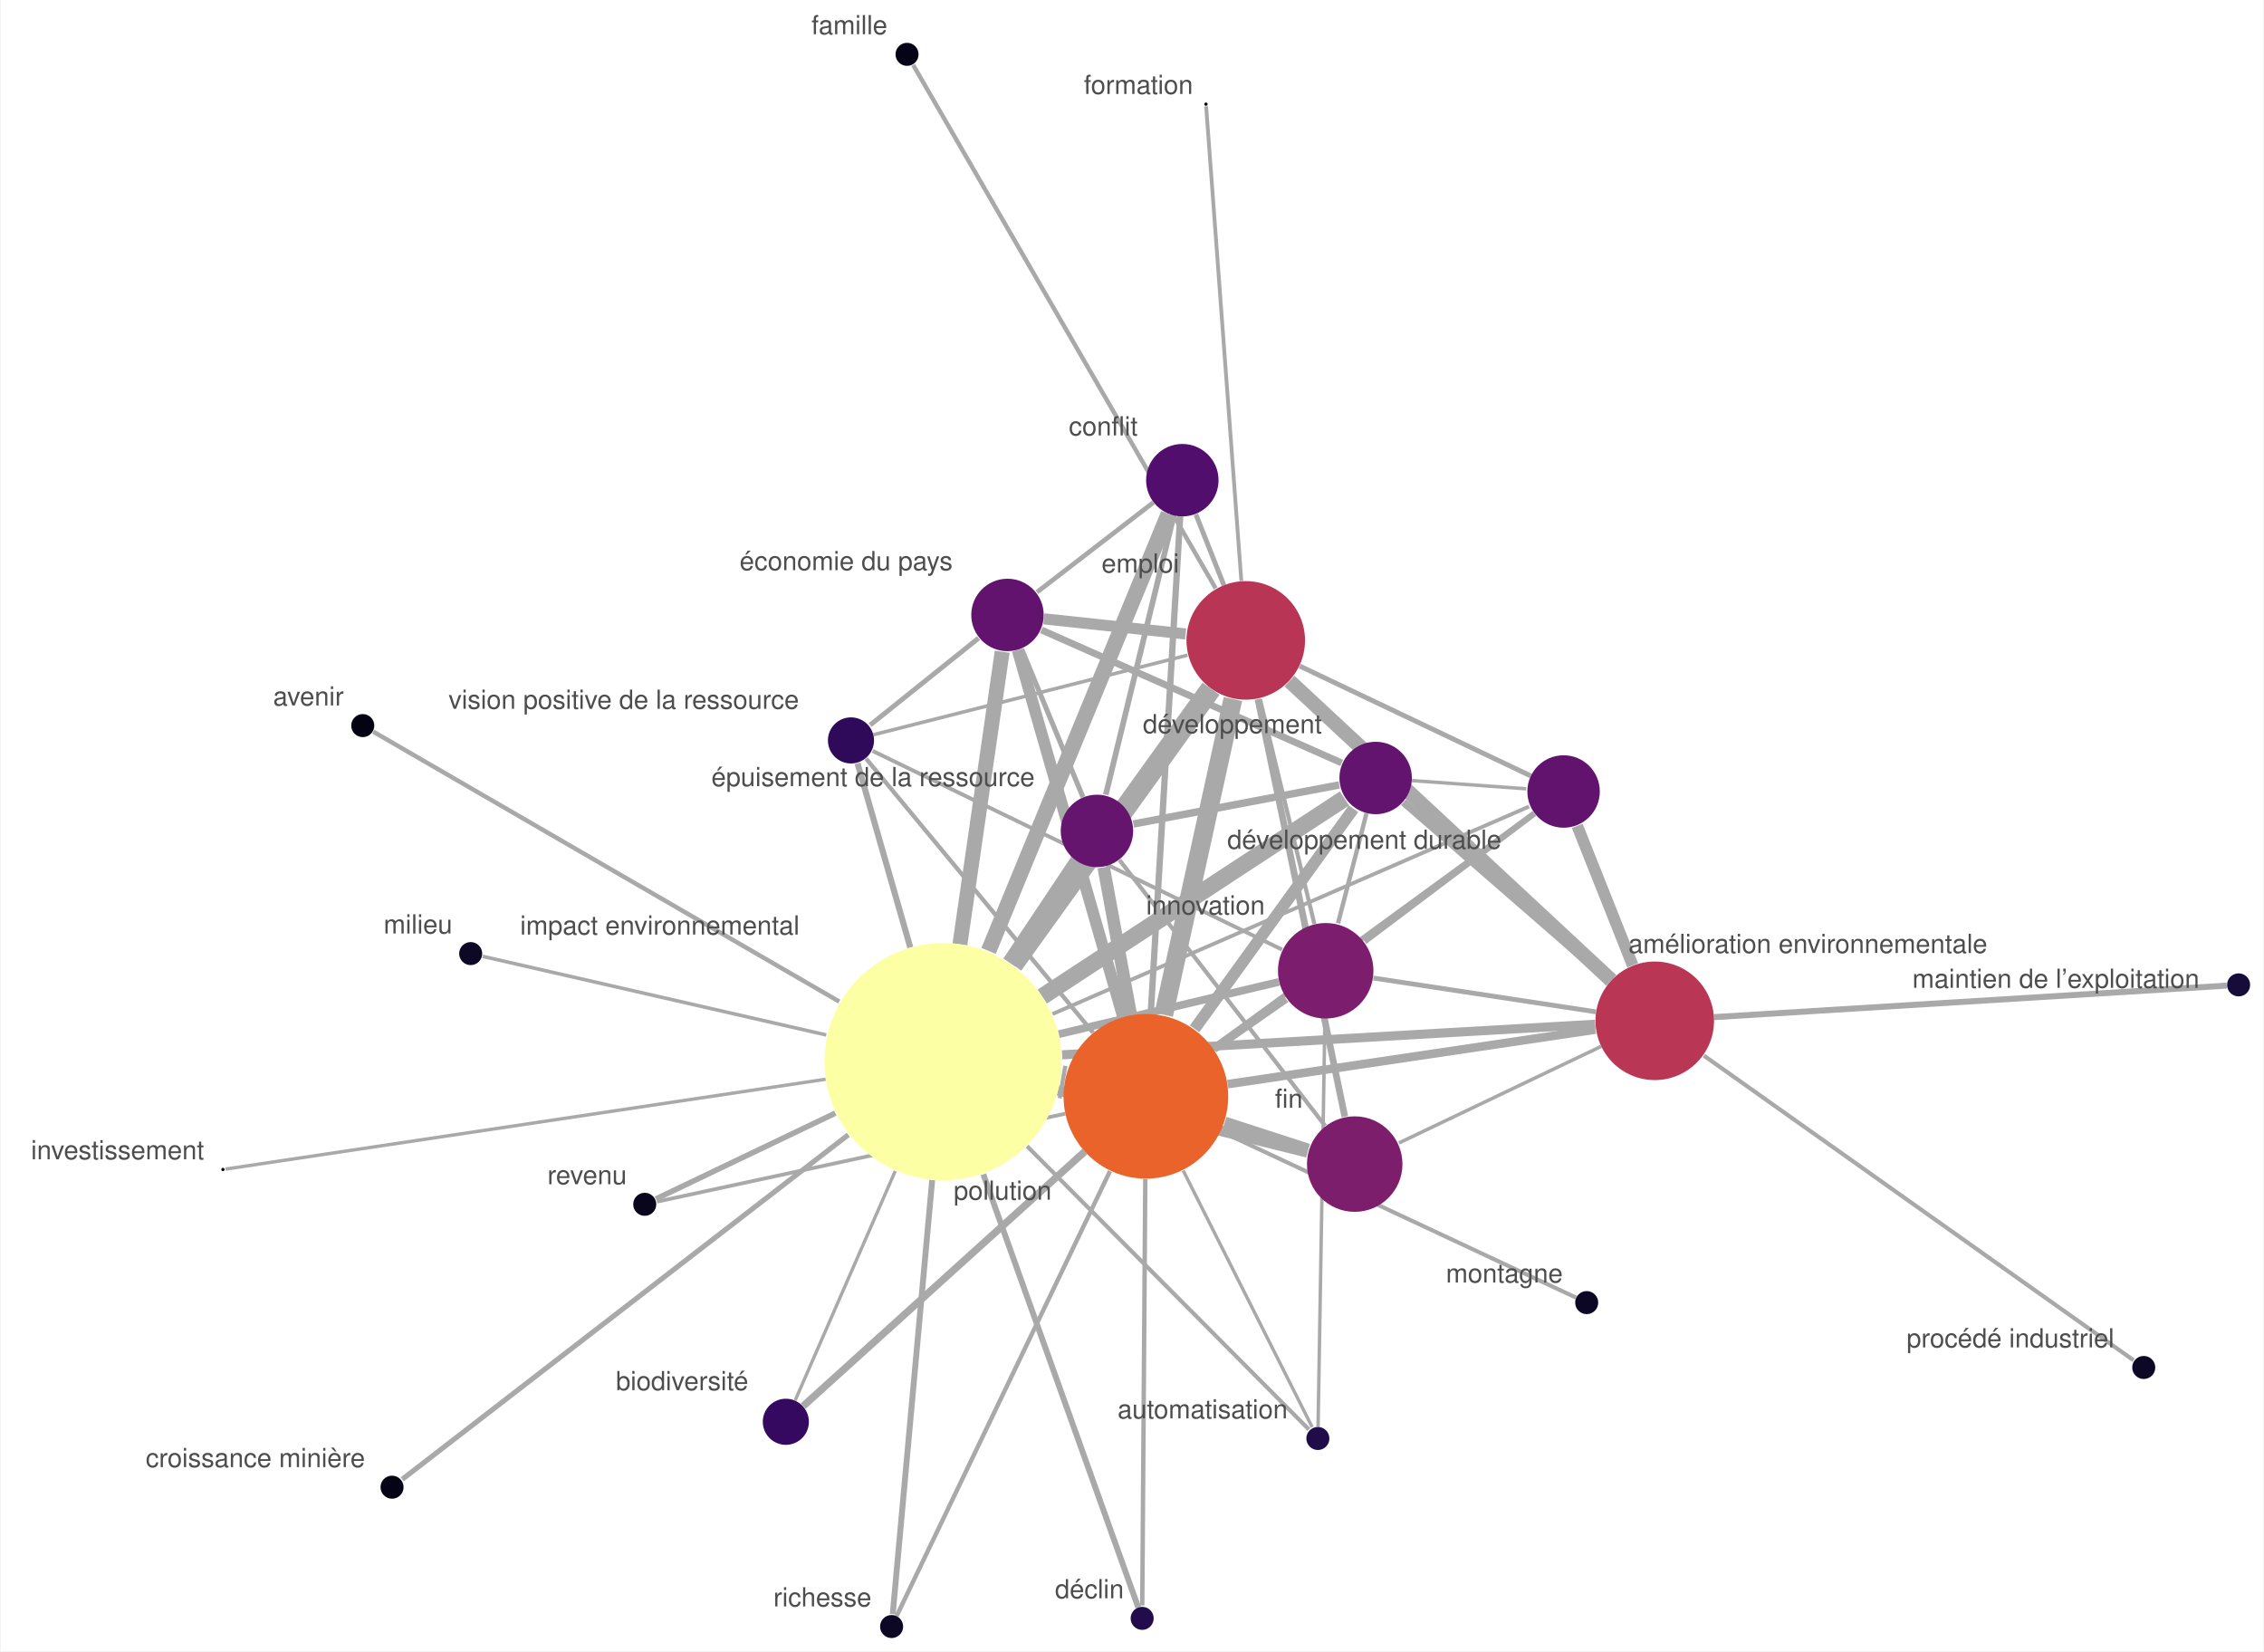
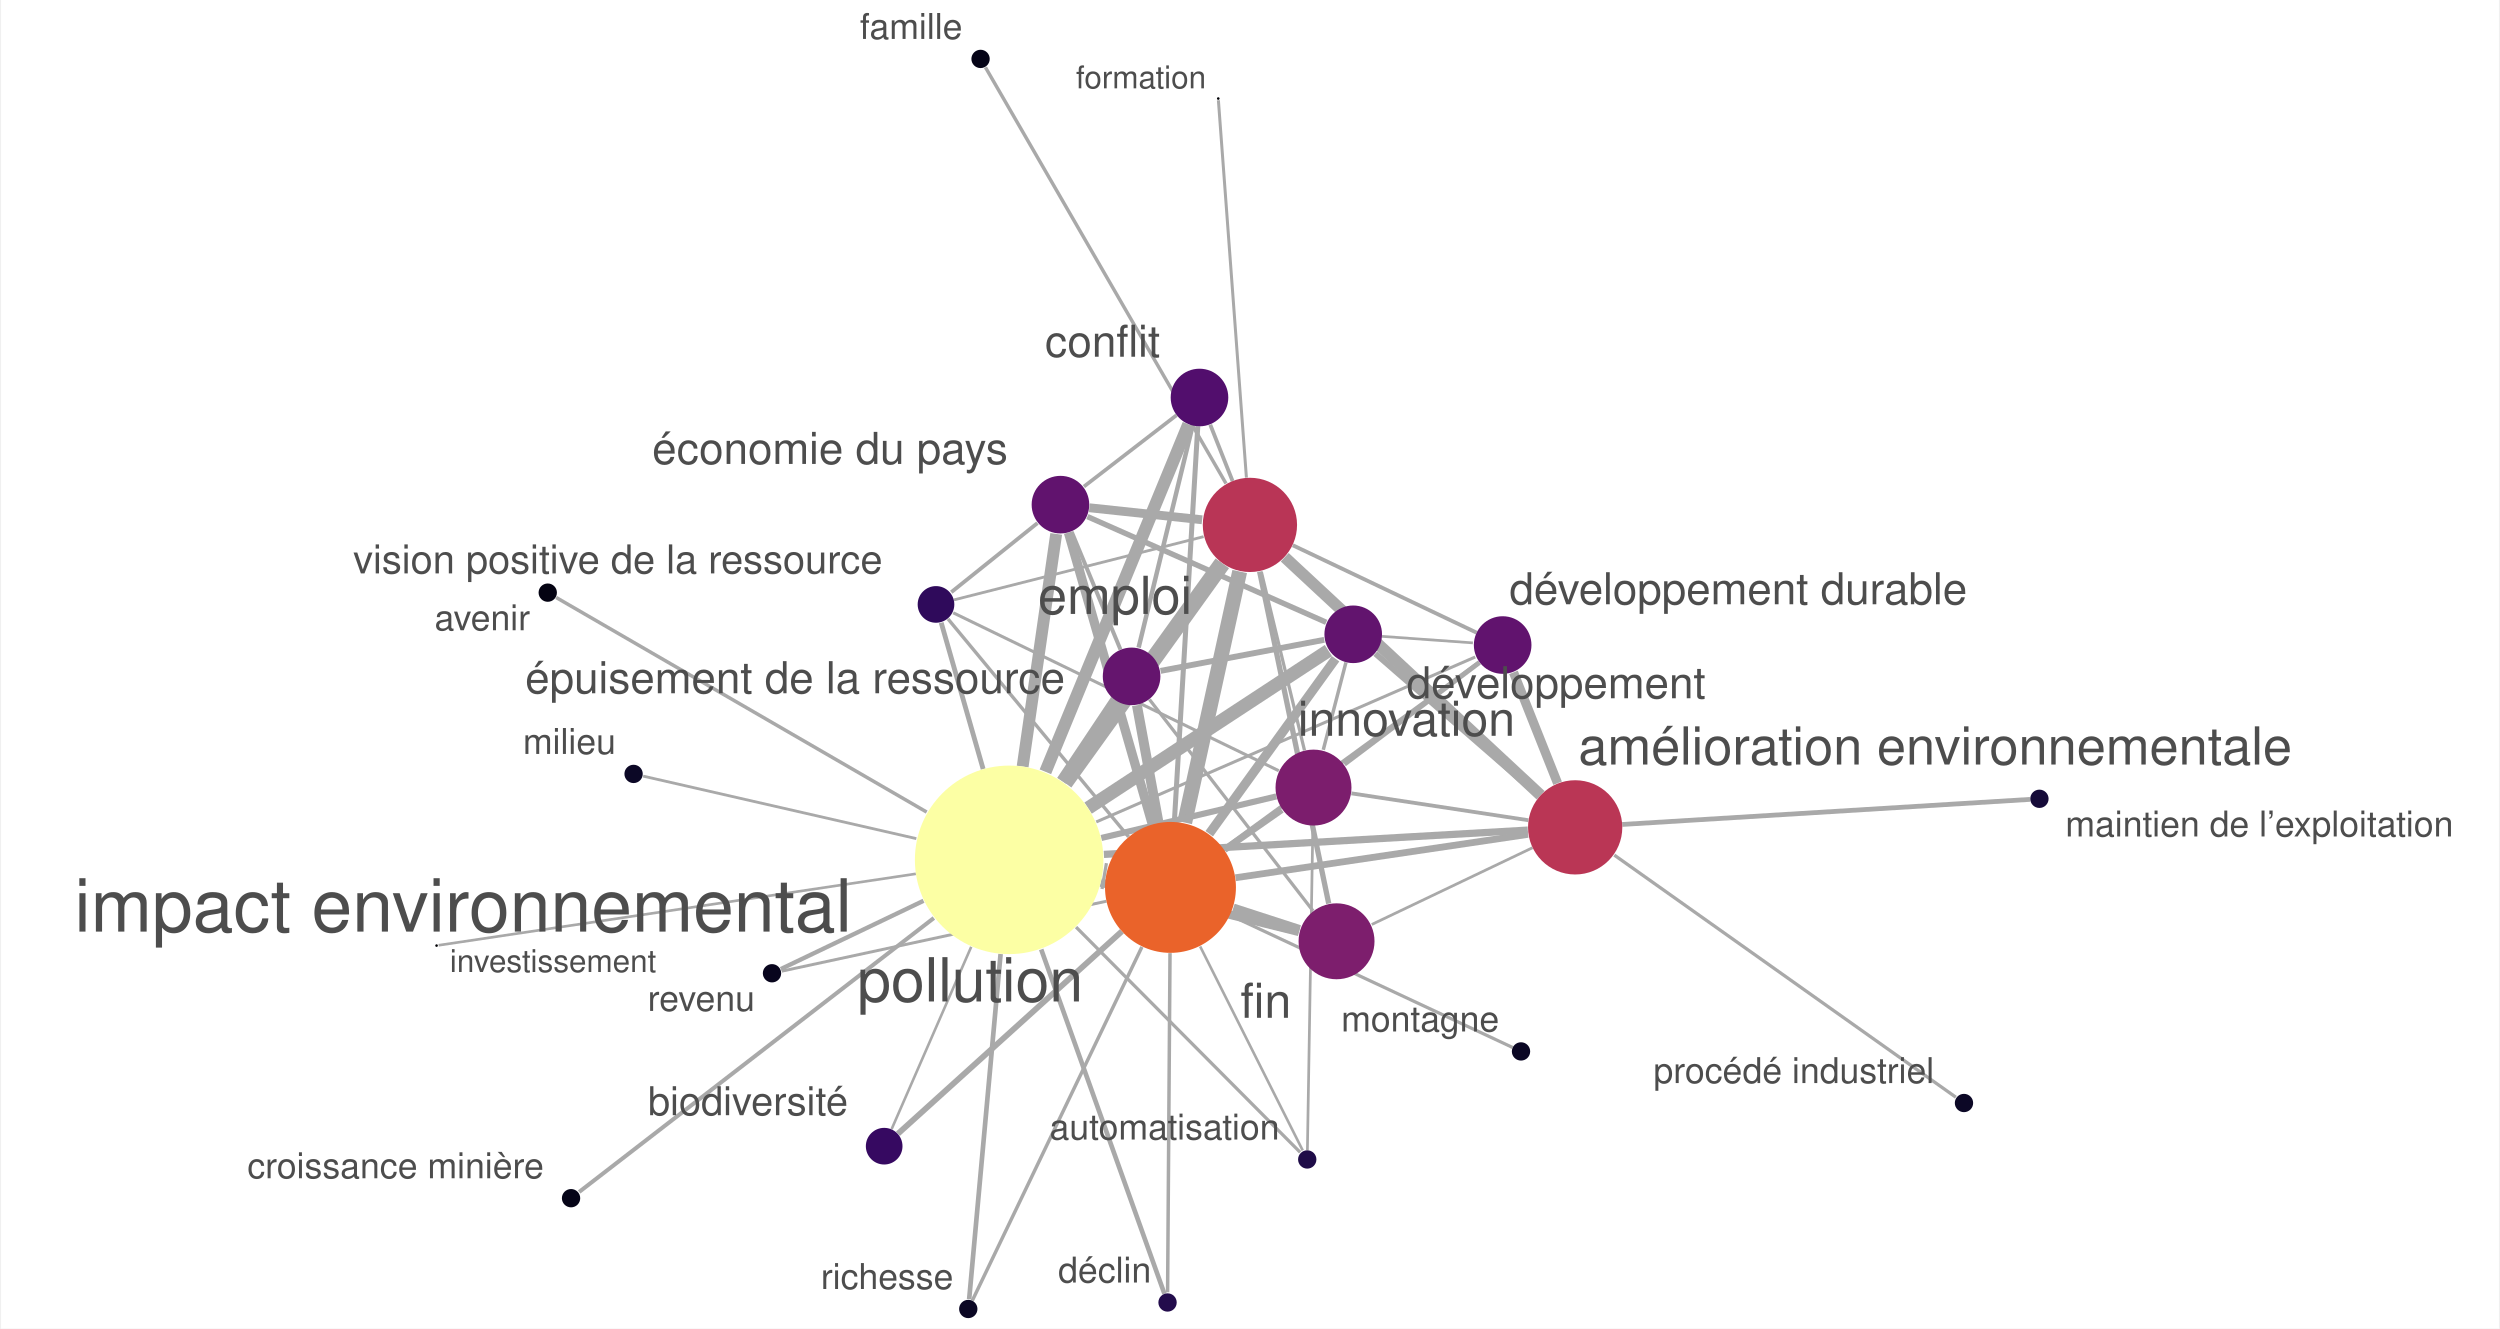
- <svg xmlns="http://www.w3.org/2000/svg" width="687pt" height="501pt" viewBox="0.00 0.00 687.13 501.40">
-   <g id="graph0" class="graph" transform="scale(1 1) rotate(0) translate(4 497.4)">
-     <polygon fill="white" stroke="transparent" points="-4,4 -4,-497.4 683.13,-497.4 683.13,4 -4,4" />
+ <svg xmlns="http://www.w3.org/2000/svg" width="954pt" height="507pt" viewBox="0.00 0.00 953.96 507.40">
+   <g id="graph0" class="graph" transform="scale(1 1) rotate(0) translate(4 503.4)">
+     <polygon fill="white" stroke="transparent" points="-4,4 -4,-503.4 949.96,-503.4 949.96,4 -4,4" />
    <g id="edge1" class="edge">
-       <path fill="none" stroke="darkgrey" stroke-width="2.03" d="M404.2,-158.31C398.14,-187.44 384.44,-253.31 377.82,-285.1" />
+       <path fill="none" stroke="darkgrey" stroke-width="2.03" d="M503.04,-158.31C496.98,-187.44 483.27,-253.31 476.66,-285.1" />
    </g>
    <g id="edge2" class="edge">
-       <path fill="none" stroke="darkgrey" stroke-width="3.25" d="M393.12,-148.49C385.68,-150.9 376.33,-153.94 367.78,-156.71" />
+       <path fill="none" stroke="darkgrey" stroke-width="3.25" d="M491.96,-148.49C484.51,-150.9 475.17,-153.94 466.62,-156.71" />
    </g>
    <g id="edge3" class="edge">
-       <path fill="none" stroke="darkgrey" stroke-width="1.26" d="M398.22,-155.53C382.4,-175.97 349.89,-217.99 335.75,-236.27" />
+       <path fill="none" stroke="darkgrey" stroke-width="1.26" d="M497.05,-155.53C481.23,-175.97 448.73,-217.99 434.58,-236.27" />
    </g>
    <g id="edge4" class="edge">
-       <path fill="none" stroke="darkgrey" stroke-width="3.22" d="M392.86,-147.49C374.51,-152.05 342.12,-160.11 317.1,-166.33" />
+       <path fill="none" stroke="darkgrey" stroke-width="3.22" d="M491.69,-147.49C473.34,-152.05 440.96,-160.11 415.94,-166.33" />
    </g>
    <g id="edge5" class="edge">
-       <path fill="none" stroke="darkgrey" stroke-width="1.06" d="M420.64,-150.34C436.98,-158.14 464.53,-171.3 482.05,-179.66" />
+       <path fill="none" stroke="darkgrey" stroke-width="1.06" d="M519.48,-150.34C535.82,-158.14 563.36,-171.3 580.88,-179.66" />
    </g>
    <g id="edge6" class="edge">
-       <path fill="none" stroke="darkgrey" stroke-width="5.71" d="M370.21,-285.13C364.86,-260.73 355.24,-216.83 349.2,-189.26" />
+       <path fill="none" stroke="darkgrey" stroke-width="5.71" d="M469.04,-285.13C463.7,-260.73 454.08,-216.83 448.03,-189.26" />
    </g>
    <g id="edge7" class="edge">
-       <path fill="none" stroke="darkgrey" stroke-width="1.15" d="M362.94,-288.64C354.47,-277.8 343.1,-263.24 335.89,-254.01" />
+       <path fill="none" stroke="darkgrey" stroke-width="1.15" d="M461.78,-288.64C453.31,-277.8 441.94,-263.24 434.73,-254.01" />
    </g>
    <g id="edge8" class="edge">
-       <path fill="none" stroke="darkgrey" stroke-width="6.34" d="M363.56,-288.27C348.94,-267.92 322.19,-230.7 303.35,-204.5" />
+       <path fill="none" stroke="darkgrey" stroke-width="6.34" d="M462.4,-288.27C447.78,-267.92 421.02,-230.7 402.18,-204.5" />
    </g>
    <g id="edge12" class="edge">
-       <path fill="none" stroke="darkgrey" stroke-width="4.43" d="M387.41,-290.58C411.31,-268.35 461.29,-221.87 485.13,-199.7" />
+       <path fill="none" stroke="darkgrey" stroke-width="4.43" d="M486.24,-290.58C510.15,-268.35 560.12,-221.87 583.96,-199.7" />
    </g>
    <g id="edge9" class="edge">
-       <path fill="none" stroke="darkgrey" stroke-width="1.48" d="M367.48,-319.68C364.66,-326.83 361.44,-334.95 358.96,-341.21" />
+       <path fill="none" stroke="darkgrey" stroke-width="1.48" d="M466.32,-319.68C463.49,-326.83 460.28,-334.95 457.8,-341.21" />
    </g>
    <g id="edge10" class="edge">
-       <path fill="none" stroke="darkgrey" stroke-width="1.08" d="M356.42,-298.46C329.46,-291.63 279.28,-278.91 261.06,-274.3" />
+       <path fill="none" stroke="darkgrey" stroke-width="1.08" d="M455.26,-298.46C428.29,-291.63 378.11,-278.91 359.89,-274.3" />
    </g>
    <g id="edge11" class="edge">
-       <path fill="none" stroke="darkgrey" stroke-width="3.38" d="M355.85,-304.89C342.29,-306.34 324.23,-308.27 312.79,-309.49" />
+       <path fill="none" stroke="darkgrey" stroke-width="3.38" d="M454.69,-304.89C441.12,-306.34 423.06,-308.27 411.63,-309.49" />
    </g>
    <g id="edge13" class="edge">
-       <path fill="none" stroke="darkgrey" stroke-width="1.33" d="M364.98,-318.73C342.27,-358.03 284.22,-458.45 273.1,-477.69" />
+       <path fill="none" stroke="darkgrey" stroke-width="1.33" d="M463.82,-318.73C441.1,-358.03 383.06,-458.45 371.94,-477.69" />
    </g>
    <g id="edge14" class="edge">
-       <path fill="none" stroke="darkgrey" stroke-width="1.49" d="M390.49,-295.16C410.6,-285.59 444.09,-269.67 460.69,-261.78" />
+       <path fill="none" stroke="darkgrey" stroke-width="1.49" d="M489.32,-295.16C509.43,-285.59 542.93,-269.67 559.52,-261.78" />
    </g>
    <g id="edge15" class="edge">
-       <path fill="none" stroke="darkgrey" stroke-width="1.25" d="M378.45,-285C383.17,-265.5 390.62,-234.74 394.95,-216.83" />
+       <path fill="none" stroke="darkgrey" stroke-width="1.25" d="M477.29,-285C482.01,-265.5 489.45,-234.74 493.79,-216.83" />
    </g>
    <g id="edge16" class="edge">
-       <path fill="none" stroke="darkgrey" stroke-width="1.15" d="M372.77,-320.99C369.77,-361.39 362.73,-456.3 362.08,-465.11" />
+       <path fill="none" stroke="darkgrey" stroke-width="1.15" d="M471.61,-320.99C468.61,-361.39 461.56,-456.3 460.91,-465.11" />
    </g>
    <g id="edge18" class="edge">
-       <path fill="none" stroke="darkgrey" stroke-width="3.79" d="M339.24,-189.12C336.48,-204.12 333.08,-222.55 330.96,-234.06" />
+       <path fill="none" stroke="darkgrey" stroke-width="3.79" d="M438.07,-189.12C435.31,-204.12 431.91,-222.55 429.79,-234.06" />
    </g>
    <g id="edge21" class="edge">
-       <path fill="none" stroke="darkgrey" stroke-width="10" d="M319.07,-168.72C318.67,-168.79 318.27,-168.86 317.86,-168.93" />
+       <path fill="none" stroke="darkgrey" stroke-width="10" d="M417.91,-168.72C417.5,-168.79 417.1,-168.86 416.7,-168.93" />
    </g>
    <g id="edge26" class="edge">
-       <path fill="none" stroke="darkgrey" stroke-width="2.6" d="M368.61,-168.19C399.84,-172.82 452.7,-180.66 480.31,-184.76" />
+       <path fill="none" stroke="darkgrey" stroke-width="2.6" d="M467.44,-168.19C498.67,-172.82 551.54,-180.66 579.15,-184.76" />
    </g>
    <g id="edge22" class="edge">
-       <path fill="none" stroke="darkgrey" stroke-width="1.92" d="M345.27,-189.73C347.71,-231.03 352.47,-311.37 354.2,-340.61" />
+       <path fill="none" stroke="darkgrey" stroke-width="1.92" d="M444.1,-189.73C446.55,-231.03 451.31,-311.37 453.04,-340.61" />
    </g>
    <g id="edge23" class="edge">
-       <path fill="none" stroke="darkgrey" stroke-width="1.3" d="M327.77,-183.82C306.84,-209.08 271.37,-251.88 258.8,-267.04" />
+       <path fill="none" stroke="darkgrey" stroke-width="1.3" d="M426.6,-183.82C405.67,-209.08 370.2,-251.88 357.64,-267.04" />
    </g>
    <g id="edge25" class="edge">
-       <path fill="none" stroke="darkgrey" stroke-width="3.56" d="M336.84,-188.64C327.56,-220.91 311.51,-276.75 304.82,-300.02" />
+       <path fill="none" stroke="darkgrey" stroke-width="3.56" d="M435.67,-188.64C426.39,-220.91 410.34,-276.75 403.65,-300.02" />
    </g>
    <g id="edge29" class="edge">
-       <path fill="none" stroke="darkgrey" stroke-width="1.44" d="M364.16,-179.37C392.17,-199.81 441.4,-235.73 461.6,-250.47" />
+       <path fill="none" stroke="darkgrey" stroke-width="1.44" d="M462.99,-179.37C491.01,-199.81 540.23,-235.73 560.43,-250.47" />
    </g>
    <g id="edge30" class="edge">
-       <path fill="none" stroke="darkgrey" stroke-width="2.55" d="M364.42,-178.91C371.79,-184.06 379.85,-189.68 386.27,-194.16" />
+       <path fill="none" stroke="darkgrey" stroke-width="2.55" d="M463.26,-178.91C470.63,-184.06 478.69,-189.68 485.11,-194.16" />
    </g>
    <g id="edge19" class="edge">
-       <path fill="none" stroke="darkgrey" stroke-width="1.24" d="M366.48,-153.88C399.9,-138.24 459.95,-110.14 474.44,-103.36" />
+       <path fill="none" stroke="darkgrey" stroke-width="1.24" d="M465.32,-153.88C498.74,-138.24 558.78,-110.14 573.27,-103.36" />
    </g>
    <g id="edge20" class="edge">
-       <path fill="none" stroke="darkgrey" stroke-width="2.23" d="M325.23,-147.74C299.64,-124.61 254.94,-84.2 239.7,-70.43" />
+       <path fill="none" stroke="darkgrey" stroke-width="2.23" d="M424.06,-147.74C398.47,-124.61 353.77,-84.2 338.53,-70.43" />
    </g>
    <g id="edge24" class="edge">
-       <path fill="none" stroke="darkgrey" stroke-width="3.53" d="M358.58,-185C373.46,-205.62 395.74,-236.48 406.82,-251.82" />
+       <path fill="none" stroke="darkgrey" stroke-width="3.53" d="M457.41,-185C472.29,-205.62 494.58,-236.48 505.65,-251.82" />
    </g>
    <g id="edge27" class="edge">
-       <path fill="none" stroke="darkgrey" stroke-width="1.13" d="M319.32,-159.23C281.68,-151.12 212.12,-136.13 195.32,-132.51" />
+       <path fill="none" stroke="darkgrey" stroke-width="1.13" d="M418.16,-159.23C380.52,-151.12 310.95,-136.13 294.15,-132.51" />
    </g>
    <g id="edge28" class="edge">
-       <path fill="none" stroke="darkgrey" stroke-width="1.34" d="M343.6,-139.39C343.32,-100.27 342.8,-27.47 342.68,-9.88" />
+       <path fill="none" stroke="darkgrey" stroke-width="1.34" d="M442.43,-139.39C442.15,-100.27 441.64,-27.47 441.51,-9.88" />
    </g>
    <g id="edge31" class="edge">
-       <path fill="none" stroke="darkgrey" stroke-width="1.33" d="M332.88,-141.78C313.92,-102.25 276.12,-23.45 268.08,-6.68" />
+       <path fill="none" stroke="darkgrey" stroke-width="1.33" d="M431.71,-141.78C412.75,-102.25 374.96,-23.45 366.92,-6.68" />
    </g>
    <g id="edge32" class="edge">
-       <path fill="none" stroke="darkgrey" stroke-width="1.01" d="M355.11,-141.96C368.07,-116.17 388.28,-75.98 394.28,-64.05" />
+       <path fill="none" stroke="darkgrey" stroke-width="1.01" d="M453.94,-141.96C466.91,-116.17 487.11,-75.98 493.11,-64.05" />
    </g>
    <g id="edge33" class="edge">
-       <path fill="none" stroke="darkgrey" stroke-width="4.25" d="M322.81,-235.93C317.56,-228.06 309.69,-216.27 302.27,-205.15" />
+       <path fill="none" stroke="darkgrey" stroke-width="4.25" d="M421.65,-235.93C416.4,-228.06 408.53,-216.27 401.11,-205.15" />
    </g>
    <g id="edge34" class="edge">
-       <path fill="none" stroke="darkgrey" stroke-width="1.72" d="M331.6,-256.08C336.6,-276.6 347.28,-320.47 352.23,-340.81" />
+       <path fill="none" stroke="darkgrey" stroke-width="1.72" d="M430.44,-256.08C435.43,-276.6 446.11,-320.47 451.06,-340.81" />
    </g>
    <g id="edge36" class="edge">
-       <path fill="none" stroke="darkgrey" stroke-width="1.53" d="M324.68,-255.34C319.6,-267.58 311.16,-287.97 306.06,-300.28" />
+       <path fill="none" stroke="darkgrey" stroke-width="1.53" d="M423.51,-255.34C418.44,-267.58 409.99,-287.97 404.89,-300.28" />
    </g>
    <g id="edge35" class="edge">
-       <path fill="none" stroke="darkgrey" stroke-width="2.26" d="M339.99,-247.19C356.21,-250.27 386.27,-255.98 402.5,-259.06" />
+       <path fill="none" stroke="darkgrey" stroke-width="2.26" d="M438.82,-247.19C455.05,-250.27 485.11,-255.98 501.33,-259.06" />
    </g>
    <g id="edge45" class="edge">
-       <path fill="none" stroke="darkgrey" stroke-width="2.76" d="M318.35,-177.1C365.1,-179.78 444.7,-184.35 480.25,-186.39" />
+       <path fill="none" stroke="darkgrey" stroke-width="2.76" d="M417.18,-177.1C463.93,-179.78 543.53,-184.35 579.08,-186.39" />
    </g>
    <g id="edge39" class="edge">
-       <path fill="none" stroke="darkgrey" stroke-width="4.73" d="M296.01,-208.65C312.81,-249.47 340.2,-316 350.64,-341.35" />
+       <path fill="none" stroke="darkgrey" stroke-width="4.73" d="M394.84,-208.65C411.65,-249.47 439.04,-316 449.47,-341.35" />
    </g>
    <g id="edge41" class="edge">
-       <path fill="none" stroke="darkgrey" stroke-width="1.85" d="M272.24,-209.69C266.4,-230.06 259.54,-254.02 256.22,-265.6" />
+       <path fill="none" stroke="darkgrey" stroke-width="1.85" d="M371.07,-209.69C365.24,-230.06 358.37,-254.02 355.05,-265.6" />
    </g>
    <g id="edge44" class="edge">
-       <path fill="none" stroke="darkgrey" stroke-width="4.54" d="M287.31,-210.66C291.57,-240.18 297.36,-280.28 300.14,-299.5" />
+       <path fill="none" stroke="darkgrey" stroke-width="4.54" d="M386.15,-210.66C390.41,-240.18 396.2,-280.28 398.97,-299.5" />
    </g>
    <g id="edge48" class="edge">
-       <path fill="none" stroke="darkgrey" stroke-width="1.16" d="M315.43,-189.5C358.96,-208.45 432.93,-240.65 460.16,-252.5" />
+       <path fill="none" stroke="darkgrey" stroke-width="1.16" d="M414.26,-189.5C457.8,-208.45 531.77,-240.65 559,-252.5" />
    </g>
    <g id="edge49" class="edge">
-       <path fill="none" stroke="darkgrey" stroke-width="2.35" d="M317.35,-183.38C339.8,-188.71 367.69,-195.33 384.21,-199.25" />
+       <path fill="none" stroke="darkgrey" stroke-width="2.35" d="M416.19,-183.38C438.64,-188.71 466.52,-195.33 483.04,-199.25" />
    </g>
    <g id="edge43" class="edge">
-       <path fill="none" stroke="darkgrey" stroke-width="5.11" d="M312.31,-194.79C341.86,-214.16 385.14,-242.53 404.09,-254.95" />
+       <path fill="none" stroke="darkgrey" stroke-width="5.11" d="M411.15,-194.79C440.7,-214.16 483.98,-242.53 502.92,-254.95" />
    </g>
    <g id="edge46" class="edge">
-       <path fill="none" stroke="darkgrey" stroke-width="1.67" d="M249.47,-159.39C228.59,-149.4 203.84,-137.56 194.96,-133.32" />
+       <path fill="none" stroke="darkgrey" stroke-width="1.67" d="M348.3,-159.39C327.42,-149.4 302.67,-137.56 293.8,-133.32" />
    </g>
    <g id="edge47" class="edge">
-       <path fill="none" stroke="darkgrey" stroke-width="1.78" d="M294.41,-140.82C310.01,-97.21 335.66,-25.51 341.46,-9.31" />
+       <path fill="none" stroke="darkgrey" stroke-width="1.78" d="M393.24,-140.82C408.84,-97.21 434.5,-25.51 440.3,-9.31" />
    </g>
    <g id="edge50" class="edge">
-       <path fill="none" stroke="darkgrey" stroke-width="1.79" d="M278.89,-139.07C274.89,-95.06 268.45,-24.27 266.9,-7.26" />
+       <path fill="none" stroke="darkgrey" stroke-width="1.79" d="M377.73,-139.07C373.72,-95.06 367.28,-24.27 365.73,-7.26" />
    </g>
    <g id="edge52" class="edge">
-       <path fill="none" stroke="darkgrey" stroke-width="1.25" d="M307.71,-149.35C336.82,-120.09 381.85,-74.84 393.29,-63.33" />
+       <path fill="none" stroke="darkgrey" stroke-width="1.25" d="M406.55,-149.35C435.66,-120.09 480.68,-74.84 492.13,-63.33" />
    </g>
    <g id="edge38" class="edge">
-       <path fill="none" stroke="darkgrey" stroke-width="1.56" d="M253.4,-152.81C210.8,-119.91 134.18,-60.74 117.93,-48.19" />
+       <path fill="none" stroke="darkgrey" stroke-width="1.56" d="M352.24,-152.81C309.63,-119.91 233.02,-60.74 216.77,-48.19" />
    </g>
    <g id="edge40" class="edge">
-       <path fill="none" stroke="darkgrey" stroke-width="1.08" d="M246.71,-183.13C210.21,-191.49 156.7,-203.73 142.37,-207" />
+       <path fill="none" stroke="darkgrey" stroke-width="1.08" d="M345.55,-183.13C309.04,-191.49 255.54,-203.73 241.21,-207" />
    </g>
    <g id="edge42" class="edge">
-       <path fill="none" stroke="darkgrey" stroke-width="1.35" d="M250.66,-193.27C205.52,-219.41 126.01,-265.46 109.15,-275.22" />
+       <path fill="none" stroke="darkgrey" stroke-width="1.35" d="M349.5,-193.27C304.36,-219.41 224.84,-265.46 207.99,-275.22" />
    </g>
    <g id="edge51" class="edge">
-       <path fill="none" stroke="darkgrey" stroke-width="1.02" d="M246.55,-169.69C187.49,-160.85 74.72,-143.96 64.28,-142.4" />
+       <path fill="none" stroke="darkgrey" stroke-width="1.02" d="M345.38,-169.69C286.32,-160.85 173.56,-143.96 163.11,-142.4" />
    </g>
    <g id="edge61" class="edge">
-       <path fill="none" stroke="darkgrey" stroke-width="3.53" d="M491.62,-204.29C486.37,-217.49 479.23,-235.43 474.78,-246.62" />
+       <path fill="none" stroke="darkgrey" stroke-width="3.53" d="M590.45,-204.29C585.2,-217.49 578.07,-235.43 573.61,-246.62" />
    </g>
    <g id="edge62" class="edge">
-       <path fill="none" stroke="darkgrey" stroke-width="1.46" d="M480.46,-190.15C461.15,-193.08 430.74,-197.7 412.86,-200.42" />
+       <path fill="none" stroke="darkgrey" stroke-width="1.46" d="M579.29,-190.15C559.98,-193.08 529.57,-197.7 511.7,-200.42" />
    </g>
    <g id="edge60" class="edge">
-       <path fill="none" stroke="darkgrey" stroke-width="1.83" d="M516.3,-188.54C556.62,-191.02 652.3,-196.9 672.03,-198.12" />
+       <path fill="none" stroke="darkgrey" stroke-width="1.83" d="M615.13,-188.54C655.46,-191.02 751.13,-196.9 770.87,-198.12" />
    </g>
    <g id="edge53" class="edge">
-       <path fill="none" stroke="darkgrey" stroke-width="1.43" d="M346.08,-344.84C336.3,-337.3 320.57,-325.17 310.71,-317.58" />
+       <path fill="none" stroke="darkgrey" stroke-width="1.43" d="M444.92,-344.84C435.14,-337.3 419.4,-325.17 409.55,-317.58" />
    </g>
    <g id="edge54" class="edge">
-       <path fill="none" stroke="darkgrey" stroke-width="1.48" d="M260.05,-277.24C268.28,-283.84 283.37,-295.94 292.97,-303.63" />
+       <path fill="none" stroke="darkgrey" stroke-width="1.48" d="M358.89,-277.24C367.12,-283.84 382.21,-295.94 391.8,-303.63" />
    </g>
    <g id="edge55" class="edge">
-       <path fill="none" stroke="darkgrey" stroke-width="1.18" d="M260.79,-269.38C282.94,-258.63 355.13,-223.61 385.13,-209.05" />
+       <path fill="none" stroke="darkgrey" stroke-width="1.18" d="M359.63,-269.38C381.77,-258.63 453.97,-223.61 483.97,-209.05" />
    </g>
    <g id="edge63" class="edge">
-       <path fill="none" stroke="darkgrey" stroke-width="1.82" d="M461.77,-250.38C448.81,-240.62 424.66,-222.41 410.2,-211.52" />
+       <path fill="none" stroke="darkgrey" stroke-width="1.82" d="M560.61,-250.38C547.65,-240.62 523.49,-222.41 509.03,-211.52" />
    </g>
    <g id="edge64" class="edge">
-       <path fill="none" stroke="darkgrey" stroke-width="1.04" d="M398.15,-187.95C397.61,-155.92 396.36,-81.19 396.07,-64.12" />
+       <path fill="none" stroke="darkgrey" stroke-width="1.04" d="M496.98,-187.95C496.44,-155.92 495.19,-81.19 494.9,-64.12" />
    </g>
    <g id="edge17" class="edge">
-       <path fill="none" stroke="darkgrey" stroke-width="1.26" d="M643.72,-84.36C626.97,-96.23 546.89,-153 513.25,-176.85" />
+       <path fill="none" stroke="darkgrey" stroke-width="1.26" d="M742.55,-84.36C725.81,-96.23 645.73,-153 612.09,-176.85" />
    </g>
    <g id="edge37" class="edge">
-       <path fill="none" stroke="darkgrey" d="M237.28,-72.18C243.14,-85.61 256.91,-117.17 267.67,-141.81" />
+       <path fill="none" stroke="darkgrey" d="M336.11,-72.18C341.97,-85.61 355.75,-117.17 366.51,-141.81" />
    </g>
    <g id="edge57" class="edge">
-       <path fill="none" stroke="darkgrey" stroke-width="2.29" d="M422,-253.82C436.66,-241.08 466.94,-214.73 484.64,-199.34" />
+       <path fill="none" stroke="darkgrey" stroke-width="2.29" d="M520.84,-253.82C535.49,-241.08 565.77,-214.73 583.47,-199.34" />
    </g>
    <g id="edge56" class="edge">
-       <path fill="none" stroke="darkgrey" stroke-width="2.09" d="M403.25,-265.73C381.95,-275.16 333.33,-296.69 312.05,-306.12" />
+       <path fill="none" stroke="darkgrey" stroke-width="2.09" d="M502.08,-265.73C480.78,-275.16 432.16,-296.69 410.88,-306.12" />
    </g>
    <g id="edge58" class="edge">
-       <path fill="none" stroke="darkgrey" stroke-width="1.04" d="M424.57,-260.37C434.54,-259.65 449.19,-258.6 459.27,-257.88" />
+       <path fill="none" stroke="darkgrey" stroke-width="1.04" d="M523.4,-260.37C533.38,-259.65 548.02,-258.6 558.11,-257.88" />
    </g>
    <g id="edge59" class="edge">
-       <path fill="none" stroke="darkgrey" stroke-width="1.33" d="M410.78,-250.43C408.35,-241.05 404.81,-227.37 402.13,-217.04" />
+       <path fill="none" stroke="darkgrey" stroke-width="1.33" d="M509.62,-250.43C507.19,-241.05 503.64,-227.37 500.96,-217.04" />
    </g>
    <g id="node1" class="node">
-       <ellipse fill="#7d1e6d" stroke="white" stroke-width="0" cx="407.2" cy="-143.92" rx="14.5" ry="14.5" />
-       <text text-anchor="middle" x="387.2" y="-161.02" font-family="Helvetica,sans-Serif" font-size="8.00" fill="#4d4d4d">fin</text>
+       <ellipse fill="#7d1e6d" stroke="white" stroke-width="0" cx="506.03" cy="-143.92" rx="14.5" ry="14.5" />
+       <text text-anchor="middle" x="479.03" y="-114.7" font-family="Helvetica,sans-Serif" font-size="18.40" fill="#4d4d4d">fin</text>
    </g>
    <g id="node2" class="node">
-       <ellipse fill="#b93556" stroke="white" stroke-width="0" cx="374.11" cy="-302.94" rx="18" ry="18" />
-       <text text-anchor="middle" x="342.11" y="-323.54" font-family="Helvetica,sans-Serif" font-size="8.00" fill="#4d4d4d">emploi</text>
+       <ellipse fill="#b93556" stroke="white" stroke-width="0" cx="472.95" cy="-302.94" rx="18" ry="18" />
+       <text text-anchor="middle" x="421.45" y="-268.94" font-family="Helvetica,sans-Serif" font-size="20.00" fill="#4d4d4d">emploi</text>
    </g>
    <g id="node3" class="node">
-       <ellipse fill="#ea632a" stroke="white" stroke-width="0" cx="343.78" cy="-164.5" rx="25" ry="25" />
-       <text text-anchor="middle" x="300.28" y="-133.1" font-family="Helvetica,sans-Serif" font-size="8.00" fill="#4d4d4d">pollution</text>
+       <ellipse fill="#ea632a" stroke="white" stroke-width="0" cx="442.61" cy="-164.5" rx="25" ry="25" />
+       <text text-anchor="middle" x="366.11" y="-120.94" font-family="Helvetica,sans-Serif" font-size="23.20" fill="#4d4d4d">pollution</text>
    </g>
    <g id="node4" class="node">
-       <ellipse fill="#65156e" stroke="white" stroke-width="0" cx="328.92" cy="-245.09" rx="11" ry="11" />
-       <text text-anchor="middle" x="260.92" y="-258.69" font-family="Helvetica,sans-Serif" font-size="8.00" fill="#4d4d4d">épuisement de la ressource</text>
+       <ellipse fill="#65156e" stroke="white" stroke-width="0" cx="427.76" cy="-245.09" rx="11" ry="11" />
+       <text text-anchor="middle" x="299.26" y="-238.65" font-family="Helvetica,sans-Serif" font-size="16.80" fill="#4d4d4d">épuisement de la ressource</text>
    </g>
    <g id="node5" class="node">
-       <ellipse fill="#fcffa4" stroke="white" stroke-width="0" cx="282.17" cy="-175.02" rx="36" ry="36" />
-       <text text-anchor="middle" x="196.17" y="-213.62" font-family="Helvetica,sans-Serif" font-size="8.00" fill="#4d4d4d">impact environnemental</text>
+       <ellipse fill="#fcffa4" stroke="white" stroke-width="0" cx="381" cy="-175.02" rx="36" ry="36" />
+       <text text-anchor="middle" x="172.5" y="-147.62" font-family="Helvetica,sans-Serif" font-size="28.00" fill="#4d4d4d">impact environnemental</text>
    </g>
    <g id="node6" class="node">
-       <ellipse fill="#ba3655" stroke="white" stroke-width="0" cx="498.32" cy="-187.43" rx="18" ry="18" />
-       <text text-anchor="middle" x="544.82" y="-208.03" font-family="Helvetica,sans-Serif" font-size="8.00" fill="#4d4d4d">amélioration environnementale</text>
+       <ellipse fill="#ba3655" stroke="white" stroke-width="0" cx="597.16" cy="-187.43" rx="18" ry="18" />
+       <text text-anchor="middle" x="734.66" y="-211.43" font-family="Helvetica,sans-Serif" font-size="20.00" fill="#4d4d4d">amélioration environnementale</text>
    </g>
    <g id="node7" class="node">
-       <ellipse fill="#520e6d" stroke="white" stroke-width="0" cx="354.85" cy="-351.59" rx="11" ry="11" />
-       <text text-anchor="middle" x="330.85" y="-365.19" font-family="Helvetica,sans-Serif" font-size="8.00" fill="#4d4d4d">conflit</text>
+       <ellipse fill="#520e6d" stroke="white" stroke-width="0" cx="453.69" cy="-351.59" rx="11" ry="11" />
+       <text text-anchor="middle" x="416.69" y="-367.15" font-family="Helvetica,sans-Serif" font-size="16.80" fill="#4d4d4d">conflit</text>
    </g>
    <g id="node8" class="node">
-       <ellipse fill="#2f0a5b" stroke="white" stroke-width="0" cx="254.22" cy="-272.57" rx="7" ry="7" />
-       <text text-anchor="middle" x="185.22" y="-282.17" font-family="Helvetica,sans-Serif" font-size="8.00" fill="#4d4d4d">vision positive de la ressource</text>
+       <ellipse fill="#2f0a5b" stroke="white" stroke-width="0" cx="353.06" cy="-272.57" rx="7" ry="7" />
+       <text text-anchor="middle" x="231.56" y="-284.41" font-family="Helvetica,sans-Serif" font-size="15.20" fill="#4d4d4d">vision positive de la ressource</text>
    </g>
    <g id="node9" class="node">
-       <ellipse fill="#61136e" stroke="white" stroke-width="0" cx="301.75" cy="-310.67" rx="11" ry="11" />
-       <text text-anchor="middle" x="252.75" y="-324.27" font-family="Helvetica,sans-Serif" font-size="8.00" fill="#4d4d4d">économie du pays</text>
+       <ellipse fill="#61136e" stroke="white" stroke-width="0" cx="400.59" cy="-310.67" rx="11" ry="11" />
+       <text text-anchor="middle" x="312.59" y="-326.23" font-family="Helvetica,sans-Serif" font-size="16.80" fill="#4d4d4d">économie du pays</text>
    </g>
    <g id="node10" class="node">
-       <ellipse fill="#050417" stroke="white" stroke-width="0" cx="271.25" cy="-480.9" rx="3.5" ry="3.5" />
-       <text text-anchor="middle" x="253.75" y="-487" font-family="Helvetica,sans-Serif" font-size="8.00" fill="#4d4d4d">famille</text>
+       <ellipse fill="#050417" stroke="white" stroke-width="0" cx="370.08" cy="-480.9" rx="3.5" ry="3.5" />
+       <text text-anchor="middle" x="343.58" y="-488.52" font-family="Helvetica,sans-Serif" font-size="13.60" fill="#4d4d4d">famille</text>
    </g>
    <g id="node11" class="node">
-       <ellipse fill="#61136e" stroke="white" stroke-width="0" cx="470.63" cy="-257.06" rx="11" ry="11" />
-       <text text-anchor="middle" x="410.13" y="-239.66" font-family="Helvetica,sans-Serif" font-size="8.00" fill="#4d4d4d">développement durable</text>
+       <ellipse fill="#61136e" stroke="white" stroke-width="0" cx="569.47" cy="-257.06" rx="11" ry="11" />
+       <text text-anchor="middle" x="659.47" y="-272.62" font-family="Helvetica,sans-Serif" font-size="16.80" fill="#4d4d4d">développement durable</text>
    </g>
    <g id="node12" class="node">
-       <ellipse fill="#7c1d6d" stroke="white" stroke-width="0" cx="398.39" cy="-202.62" rx="14.5" ry="14.5" />
-       <text text-anchor="middle" x="361.89" y="-219.72" font-family="Helvetica,sans-Serif" font-size="8.00" fill="#4d4d4d">innovation</text>
+       <ellipse fill="#7c1d6d" stroke="white" stroke-width="0" cx="497.23" cy="-202.62" rx="14.5" ry="14.5" />
+       <text text-anchor="middle" x="532.73" y="-222.4" font-family="Helvetica,sans-Serif" font-size="18.40" fill="#4d4d4d">innovation</text>
    </g>
    <g id="node13" class="node">
-       <ellipse fill="#000004" stroke="white" stroke-width="0" cx="362.03" cy="-465.77" rx="0.5" ry="0.5" />
-       <text text-anchor="middle" x="341.53" y="-468.87" font-family="Helvetica,sans-Serif" font-size="8.00" fill="#4d4d4d">formation</text>
+       <ellipse fill="#000004" stroke="white" stroke-width="0" cx="460.86" cy="-465.77" rx="0.5" ry="0.5" />
+       <text text-anchor="middle" x="431.36" y="-469.67" font-family="Helvetica,sans-Serif" font-size="12.00" fill="#4d4d4d">formation</text>
    </g>
    <g id="node14" class="node">
-       <ellipse fill="#0c0826" stroke="white" stroke-width="0" cx="646.82" cy="-82.16" rx="3.5" ry="3.5" />
-       <text text-anchor="middle" x="606.32" y="-88.26" font-family="Helvetica,sans-Serif" font-size="8.00" fill="#4d4d4d">procédé industriel</text>
+       <ellipse fill="#0c0826" stroke="white" stroke-width="0" cx="745.65" cy="-82.16" rx="3.5" ry="3.5" />
+       <text text-anchor="middle" x="680.65" y="-89.78" font-family="Helvetica,sans-Serif" font-size="13.60" fill="#4d4d4d">procédé industriel</text>
    </g>
    <g id="node15" class="node">
-       <ellipse fill="#0b0724" stroke="white" stroke-width="0" cx="477.65" cy="-101.86" rx="3.5" ry="3.5" />
-       <text text-anchor="middle" x="452.65" y="-107.96" font-family="Helvetica,sans-Serif" font-size="8.00" fill="#4d4d4d">montagne</text>
+       <ellipse fill="#0b0724" stroke="white" stroke-width="0" cx="576.48" cy="-101.86" rx="3.5" ry="3.5" />
+       <text text-anchor="middle" x="537.98" y="-109.48" font-family="Helvetica,sans-Serif" font-size="13.60" fill="#4d4d4d">montagne</text>
    </g>
    <g id="node16" class="node">
-       <ellipse fill="#360961" stroke="white" stroke-width="0" cx="234.44" cy="-65.67" rx="7" ry="7" />
-       <text text-anchor="middle" x="202.94" y="-75.27" font-family="Helvetica,sans-Serif" font-size="8.00" fill="#4d4d4d">biodiversité</text>
+       <ellipse fill="#360961" stroke="white" stroke-width="0" cx="333.27" cy="-65.67" rx="7" ry="7" />
+       <text text-anchor="middle" x="281.27" y="-77.51" font-family="Helvetica,sans-Serif" font-size="15.20" fill="#4d4d4d">biodiversité</text>
    </g>
    <g id="node17" class="node">
-       <ellipse fill="#62146e" stroke="white" stroke-width="0" cx="413.56" cy="-261.16" rx="11" ry="11" />
-       <text text-anchor="middle" x="370.06" y="-274.76" font-family="Helvetica,sans-Serif" font-size="8.00" fill="#4d4d4d">développement</text>
+       <ellipse fill="#62146e" stroke="white" stroke-width="0" cx="512.4" cy="-261.16" rx="11" ry="11" />
+       <text text-anchor="middle" x="589.9" y="-236.72" font-family="Helvetica,sans-Serif" font-size="16.80" fill="#4d4d4d">développement</text>
    </g>
    <g id="node18" class="node">
-       <ellipse fill="#08051d" stroke="white" stroke-width="0" cx="191.59" cy="-131.71" rx="3.5" ry="3.5" />
-       <text text-anchor="middle" x="174.09" y="-137.81" font-family="Helvetica,sans-Serif" font-size="8.00" fill="#4d4d4d">revenu</text>
+       <ellipse fill="#08051d" stroke="white" stroke-width="0" cx="290.43" cy="-131.71" rx="3.5" ry="3.5" />
+       <text text-anchor="middle" x="263.43" y="-117.33" font-family="Helvetica,sans-Serif" font-size="13.60" fill="#4d4d4d">revenu</text>
    </g>
    <g id="node19" class="node">
-       <ellipse fill="#230c4c" stroke="white" stroke-width="0" cx="342.65" cy="-5.98" rx="3.5" ry="3.5" />
-       <text text-anchor="middle" x="326.65" y="-12.08" font-family="Helvetica,sans-Serif" font-size="8.00" fill="#4d4d4d">déclin</text>
+       <ellipse fill="#230c4c" stroke="white" stroke-width="0" cx="441.49" cy="-5.98" rx="3.5" ry="3.5" />
+       <text text-anchor="middle" x="417.49" y="-13.6" font-family="Helvetica,sans-Serif" font-size="13.60" fill="#4d4d4d">déclin</text>
    </g>
    <g id="node20" class="node">
-       <ellipse fill="#0b0724" stroke="white" stroke-width="0" cx="266.56" cy="-3.5" rx="3.5" ry="3.5" />
-       <text text-anchor="middle" x="245.56" y="-9.6" font-family="Helvetica,sans-Serif" font-size="8.00" fill="#4d4d4d">richesse</text>
+       <ellipse fill="#0b0724" stroke="white" stroke-width="0" cx="365.39" cy="-3.5" rx="3.5" ry="3.5" />
+       <text text-anchor="middle" x="334.39" y="-11.12" font-family="Helvetica,sans-Serif" font-size="13.60" fill="#4d4d4d">richesse</text>
    </g>
    <g id="node21" class="node">
-       <ellipse fill="#1f0c48" stroke="white" stroke-width="0" cx="396.01" cy="-60.6" rx="3.5" ry="3.5" />
-       <text text-anchor="middle" x="361.01" y="-66.7" font-family="Helvetica,sans-Serif" font-size="8.00" fill="#4d4d4d">automatisation</text>
+       <ellipse fill="#1f0c48" stroke="white" stroke-width="0" cx="494.84" cy="-60.6" rx="3.5" ry="3.5" />
+       <text text-anchor="middle" x="440.34" y="-68.22" font-family="Helvetica,sans-Serif" font-size="13.60" fill="#4d4d4d">automatisation</text>
    </g>
    <g id="node22" class="node">
-       <ellipse fill="#050417" stroke="white" stroke-width="0" cx="114.85" cy="-45.81" rx="3.5" ry="3.5" />
-       <text text-anchor="middle" x="73.35" y="-51.91" font-family="Helvetica,sans-Serif" font-size="8.00" fill="#4d4d4d">croissance minière</text>
+       <ellipse fill="#050417" stroke="white" stroke-width="0" cx="213.69" cy="-45.81" rx="3.5" ry="3.5" />
+       <text text-anchor="middle" x="146.69" y="-53.43" font-family="Helvetica,sans-Serif" font-size="13.60" fill="#4d4d4d">croissance minière</text>
    </g>
    <g id="node23" class="node">
-       <ellipse fill="#0c0826" stroke="white" stroke-width="0" cx="138.73" cy="-207.84" rx="3.5" ry="3.5" />
-       <text text-anchor="middle" x="122.73" y="-213.94" font-family="Helvetica,sans-Serif" font-size="8.00" fill="#4d4d4d">milieu</text>
+       <ellipse fill="#0c0826" stroke="white" stroke-width="0" cx="237.57" cy="-207.84" rx="3.5" ry="3.5" />
+       <text text-anchor="middle" x="213.07" y="-215.46" font-family="Helvetica,sans-Serif" font-size="13.60" fill="#4d4d4d">milieu</text>
    </g>
    <g id="node24" class="node">
-       <ellipse fill="#040312" stroke="white" stroke-width="0" cx="105.96" cy="-277.07" rx="3.5" ry="3.5" />
-       <text text-anchor="middle" x="89.46" y="-283.17" font-family="Helvetica,sans-Serif" font-size="8.00" fill="#4d4d4d">avenir</text>
+       <ellipse fill="#040312" stroke="white" stroke-width="0" cx="204.79" cy="-277.07" rx="3.5" ry="3.5" />
+       <text text-anchor="middle" x="179.79" y="-262.69" font-family="Helvetica,sans-Serif" font-size="13.60" fill="#4d4d4d">avenir</text>
    </g>
    <g id="node25" class="node">
-       <ellipse fill="#000004" stroke="white" stroke-width="0" cx="63.5" cy="-142.28" rx="0.5" ry="0.5" />
-       <text text-anchor="middle" x="31.5" y="-145.38" font-family="Helvetica,sans-Serif" font-size="8.00" fill="#4d4d4d">investissement</text>
+       <ellipse fill="#000004" stroke="white" stroke-width="0" cx="162.33" cy="-142.28" rx="0.5" ry="0.5" />
+       <text text-anchor="middle" x="206.83" y="-132.18" font-family="Helvetica,sans-Serif" font-size="12.00" fill="#4d4d4d">investissement</text>
    </g>
    <g id="node26" class="node">
-       <ellipse fill="#160b39" stroke="white" stroke-width="0" cx="675.63" cy="-198.34" rx="3.5" ry="3.5" />
-       <text text-anchor="middle" x="620.13" y="-197.44" font-family="Helvetica,sans-Serif" font-size="8.00" fill="#4d4d4d">maintien de l’exploitation</text>
+       <ellipse fill="#160b39" stroke="white" stroke-width="0" cx="774.46" cy="-198.34" rx="3.5" ry="3.5" />
+       <text text-anchor="middle" x="858.46" y="-183.96" font-family="Helvetica,sans-Serif" font-size="13.60" fill="#4d4d4d">maintien de l’exploitation</text>
    </g>
  </g>
</svg>
